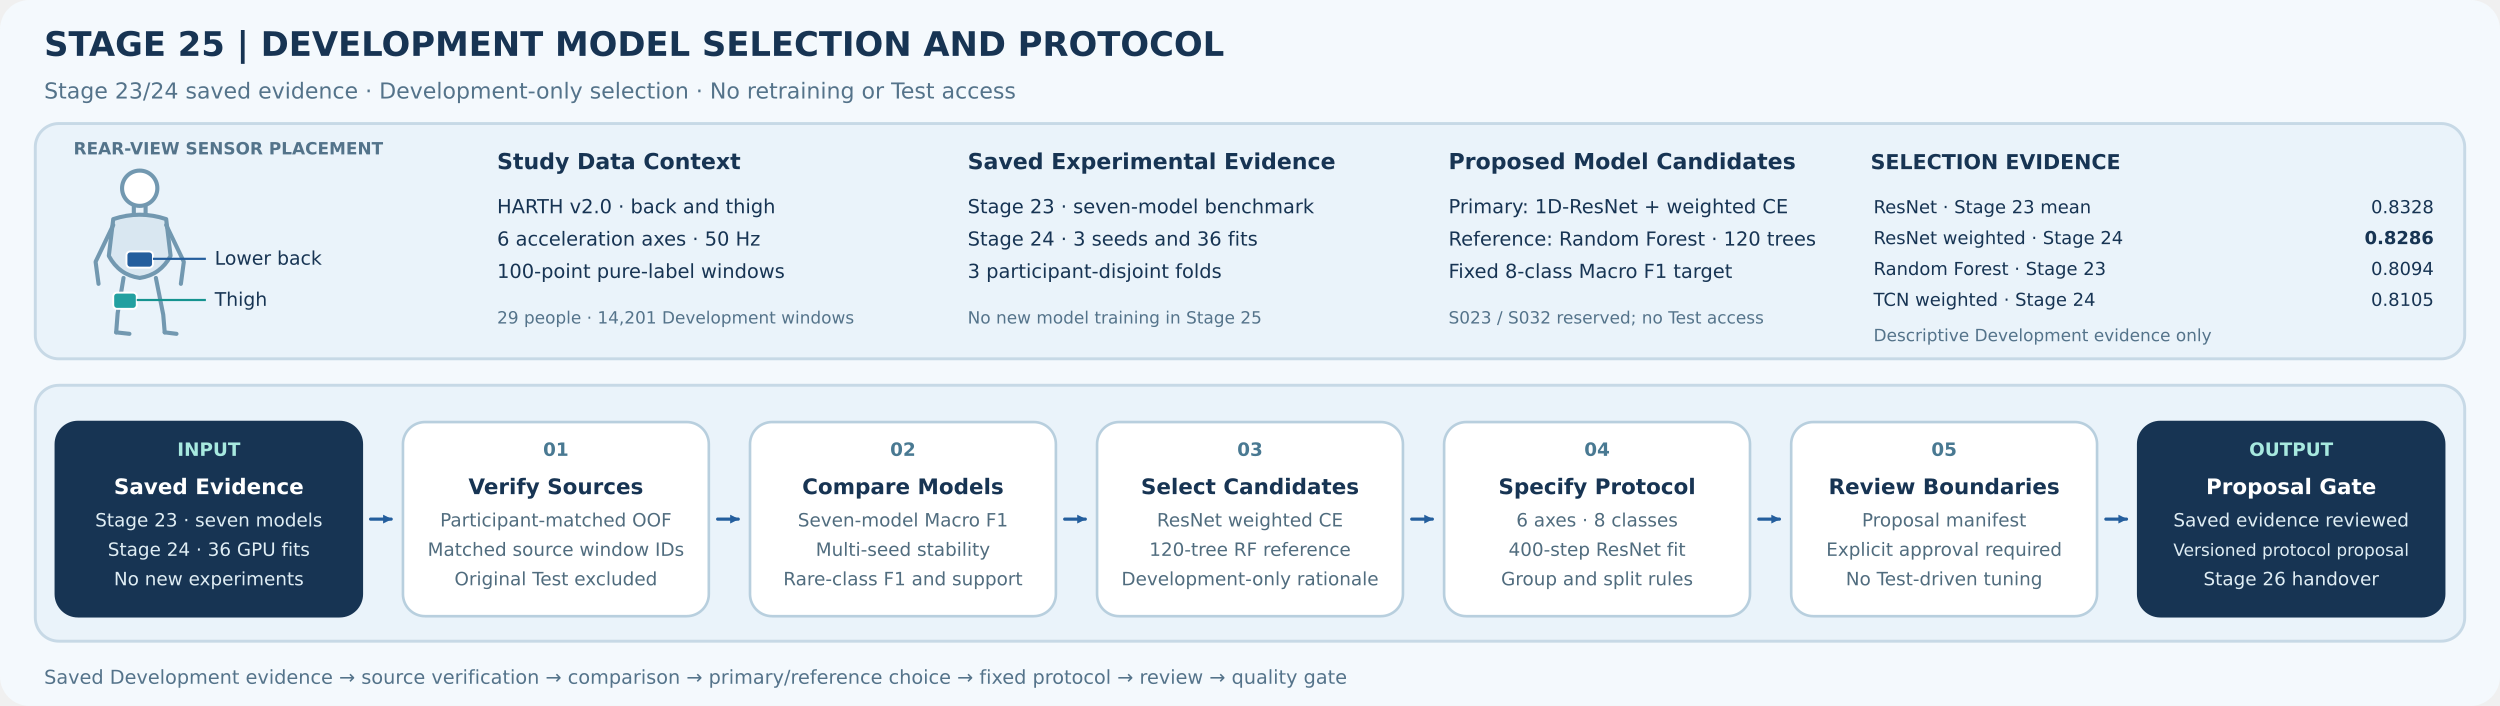
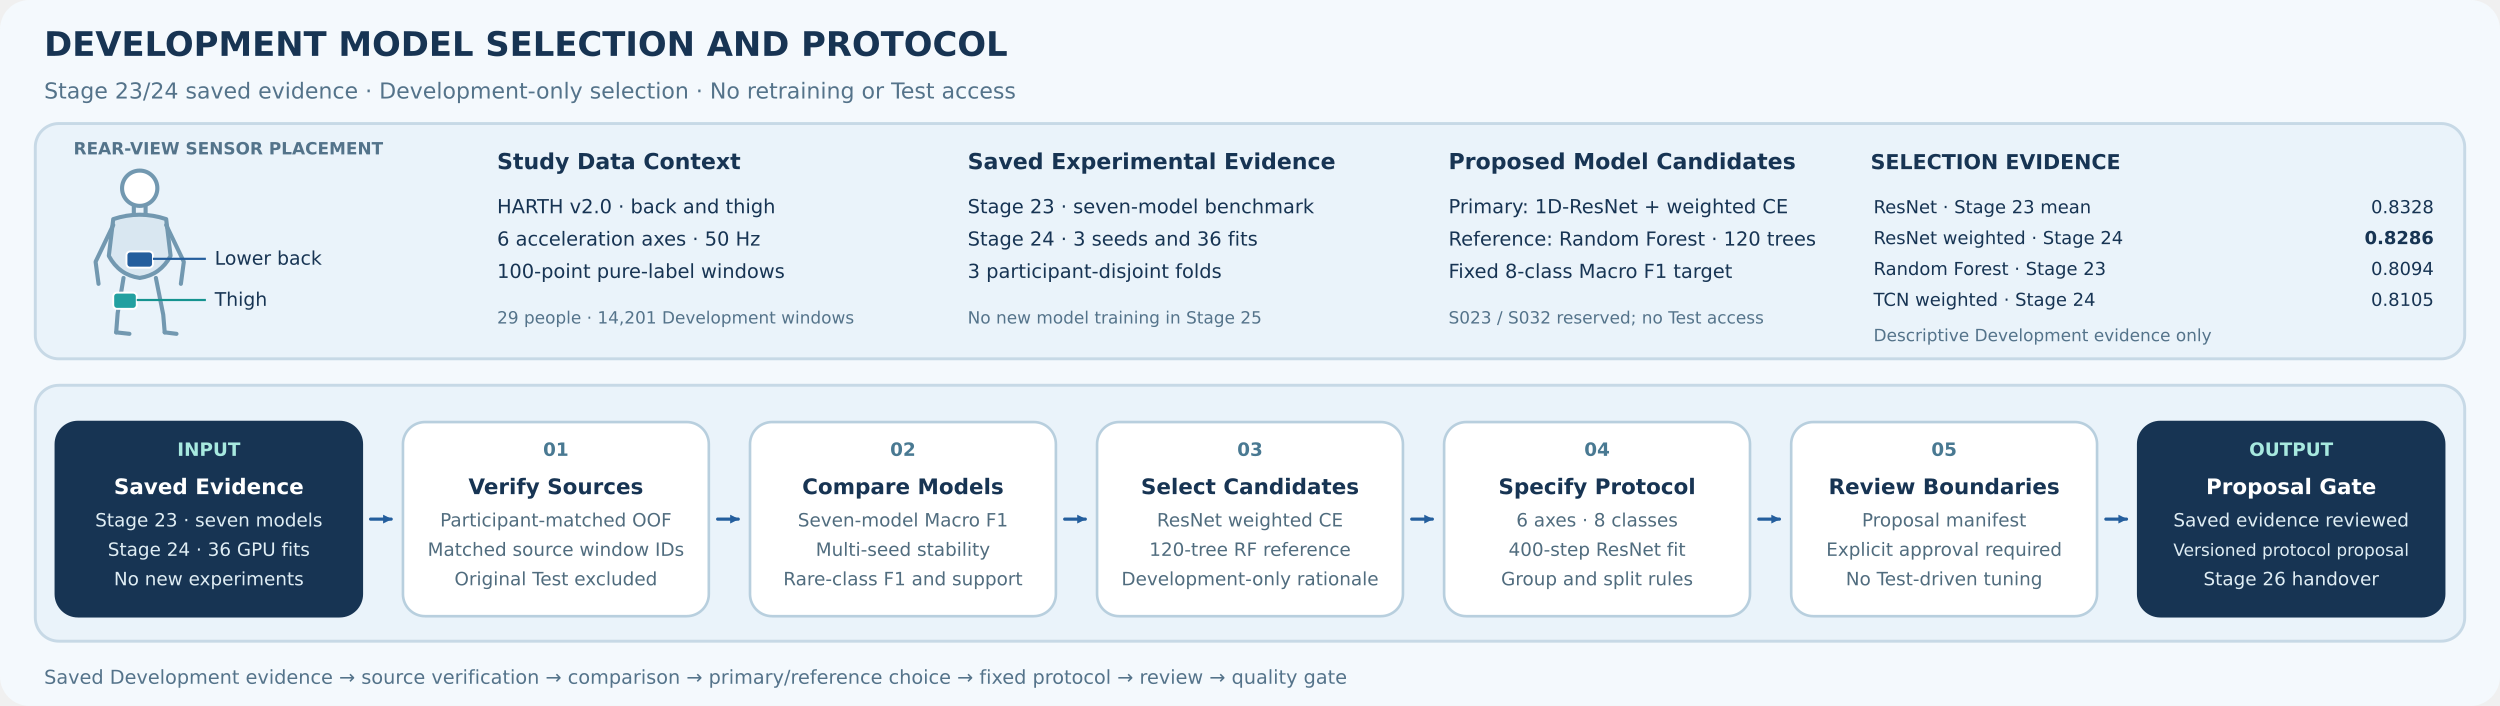
<svg xmlns="http://www.w3.org/2000/svg" width="1700" height="480" viewBox="0 0 1700 480" role="img" aria-labelledby="title desc">
  <defs>
    <marker id="small-arrow" markerUnits="userSpaceOnUse" markerWidth="6" markerHeight="6" refX="5.5" refY="3" orient="auto">
      <path d="M0 0 L6 3 L0 6 Z" fill="#245E9D" />
    </marker>
  </defs>
  <rect width="1700" height="480" rx="20" fill="#F4F9FD" />
  <g font-family="DejaVu Sans, Arial, sans-serif">
-     <text x="30" y="38" font-size="23" font-weight="700" fill="#173453">STAGE 25 | DEVELOPMENT MODEL SELECTION AND PROTOCOL</text>
+     <text x="30" y="38" font-size="23" font-weight="700" fill="#173453">DEVELOPMENT MODEL SELECTION AND PROTOCOL</text>
    <text x="30" y="67" font-size="15" fill="#54738A">Stage 23/24 saved evidence · Development-only selection · No retraining or Test access</text>
    <rect x="24" y="84" width="1652" height="160" rx="16" fill="#EAF3FA" stroke="#C7D9E6" stroke-width="2" />
    <rect x="24" y="262" width="1652" height="174" rx="16" fill="#EAF3FA" stroke="#C7D9E6" stroke-width="2" />
    <g aria-label="Rear-view two-sensor placement, completely within context panel">
      <text x="50" y="105" font-size="11.5" font-weight="700" fill="#53738A">REAR-VIEW SENSOR PLACEMENT</text>
      <g stroke="#7298B0" stroke-width="2.8" stroke-linecap="round" stroke-linejoin="round">
        <circle cx="95" cy="128" r="12" fill="#FFFFFF" />
        <path d="M91 140 L91 147 M99 140 L99 147" fill="none" />
        <path d="M77 149 Q95 143 113 149 L116 174 Q109 187 95 189 Q81 187 74 174 Z" fill="#D9E7F1" />
        <path d="M77 153 L65 178 L67 193 M113 153 L125 178 L123 193" fill="none" />
        <path d="M84 189 L80 213 L79 226 M106 189 L111 214 L112 226" fill="none" />
        <path d="M79 226 L88 227 M112 226 L120 227" fill="none" />
      </g>
      <rect x="86" y="171" width="18" height="11" rx="2.5" fill="#245E9D" stroke="#FFFFFF" stroke-width="1.3" />
      <rect x="77" y="199" width="16" height="11" rx="2.5" fill="#22A0A0" stroke="#FFFFFF" stroke-width="1.3" />
      <path d="M104 176 H140" stroke="#245E9D" stroke-width="1.5" />
      <text x="146" y="180" font-size="12.8" fill="#173453">Lower back</text>
      <path d="M93 204 H140" stroke="#15938F" stroke-width="1.5" />
      <text x="146" y="208" font-size="12.8" fill="#173453">Thigh</text>
    </g>
    <g>
      <text x="338" y="115" font-size="15" font-weight="700" fill="#173453">Study Data Context</text>
      <text x="338" y="145" font-size="13.2" fill="#173453">HARTH v2.0 · back and thigh</text>
      <text x="338" y="167" font-size="13.2" fill="#173453">6 acceleration axes · 50 Hz</text>
      <text x="338" y="189" font-size="13.2" fill="#173453">100-point pure-label windows</text>
      <text x="338" y="220" font-size="11.5" fill="#54738A">29 people · 14,201 Development windows</text>
    </g>
    <g>
      <text x="658" y="115" font-size="15" font-weight="700" fill="#173453">Saved Experimental Evidence</text>
      <text x="658" y="145" font-size="13.2" fill="#173453">Stage 23 · seven-model benchmark</text>
      <text x="658" y="167" font-size="13.2" fill="#173453">Stage 24 · 3 seeds and 36 fits</text>
      <text x="658" y="189" font-size="13.2" fill="#173453">3 participant-disjoint folds</text>
      <text x="658" y="220" font-size="11.5" fill="#54738A">No new model training in Stage 25</text>
    </g>
    <g>
      <text x="985" y="115" font-size="15" font-weight="700" fill="#173453">Proposed Model Candidates</text>
      <text x="985" y="145" font-size="13.2" fill="#173453">Primary: 1D-ResNet + weighted CE</text>
      <text x="985" y="167" font-size="13.2" fill="#173453">Reference: Random Forest · 120 trees</text>
      <text x="985" y="189" font-size="13.2" fill="#173453">Fixed 8-class Macro F1 target</text>
      <text x="985" y="220" font-size="11.5" fill="#54738A">S023 / S032 reserved; no Test access</text>
    </g>
    <g>
      <text x="1272" y="115" font-size="14" font-weight="700" fill="#173453">SELECTION EVIDENCE</text>
      <text x="1274" y="145" font-size="12.2" fill="#173453">ResNet · Stage 23 mean</text>
      <text x="1655" y="145" font-size="12.2" fill="#173453" text-anchor="end">0.8328</text>
      <text x="1274" y="166" font-size="12.2" fill="#173453">ResNet weighted · Stage 24</text>
      <text x="1655" y="166" font-size="12.2" font-weight="700" fill="#173453" text-anchor="end">0.8286</text>
      <text x="1274" y="187" font-size="12.2" fill="#173453">Random Forest · Stage 23</text>
      <text x="1655" y="187" font-size="12.2" fill="#173453" text-anchor="end">0.8094</text>
      <text x="1274" y="208" font-size="12.2" fill="#173453">TCN weighted · Stage 24</text>
      <text x="1655" y="208" font-size="12.2" fill="#173453" text-anchor="end">0.8105</text>
      <text x="1274" y="232" font-size="11.5" fill="#54738A">Descriptive Development evidence only</text>
    </g>
    <g aria-label="Six equal left-to-right connectors">
      <path d="M252 353 H266" fill="none" stroke="#245E9D" stroke-width="2.2" stroke-linecap="round" marker-end="url(#small-arrow)" />
      <path d="M488 353 H502" fill="none" stroke="#245E9D" stroke-width="2.2" stroke-linecap="round" marker-end="url(#small-arrow)" />
      <path d="M724 353 H738" fill="none" stroke="#245E9D" stroke-width="2.2" stroke-linecap="round" marker-end="url(#small-arrow)" />
      <path d="M960 353 H974" fill="none" stroke="#245E9D" stroke-width="2.2" stroke-linecap="round" marker-end="url(#small-arrow)" />
      <path d="M1196 353 H1210" fill="none" stroke="#245E9D" stroke-width="2.2" stroke-linecap="round" marker-end="url(#small-arrow)" />
      <path d="M1432 353 H1446" fill="none" stroke="#245E9D" stroke-width="2.2" stroke-linecap="round" marker-end="url(#small-arrow)" />
    </g>
    <g aria-label="Seven model-selection and protocol steps">
      <g class="process-block">
        <rect x="38" y="287" width="208" height="132" rx="15" fill="#173453" stroke="#173453" stroke-width="1.8" />
        <text x="142" y="310" text-anchor="middle" font-size="12.5" font-weight="700" fill="#A7E9DF">INPUT</text>
        <text x="142" y="336" text-anchor="middle" font-size="14.6" font-weight="700" fill="#FFFFFF">Saved Evidence</text>
        <text x="142" y="358" text-anchor="middle" font-size="12.5" fill="#DFEDF4">Stage 23 · seven models</text>
        <text x="142" y="378" text-anchor="middle" font-size="12.5" fill="#DFEDF4">Stage 24 · 36 GPU fits</text>
        <text x="142" y="398" text-anchor="middle" font-size="12.5" fill="#DFEDF4">No new experiments</text>
      </g>
      <g class="process-block">
        <rect x="274" y="287" width="208" height="132" rx="15" fill="#FFFFFF" stroke="#B8CFDE" stroke-width="1.8" />
        <text x="378" y="310" text-anchor="middle" font-size="12.5" font-weight="700" fill="#497992">01</text>
        <text x="378" y="336" text-anchor="middle" font-size="14.6" font-weight="700" fill="#173453">Verify Sources</text>
        <text x="378" y="358" text-anchor="middle" font-size="12.5" fill="#506C7E">Participant-matched OOF</text>
        <text x="378" y="378" text-anchor="middle" font-size="12.5" fill="#506C7E">Matched source window IDs</text>
        <text x="378" y="398" text-anchor="middle" font-size="12.5" fill="#506C7E">Original Test excluded</text>
      </g>
      <g class="process-block">
        <rect x="510" y="287" width="208" height="132" rx="15" fill="#FFFFFF" stroke="#B8CFDE" stroke-width="1.8" />
        <text x="614" y="310" text-anchor="middle" font-size="12.5" font-weight="700" fill="#497992">02</text>
        <text x="614" y="336" text-anchor="middle" font-size="14.6" font-weight="700" fill="#173453">Compare Models</text>
        <text x="614" y="358" text-anchor="middle" font-size="12.5" fill="#506C7E">Seven-model Macro F1</text>
        <text x="614" y="378" text-anchor="middle" font-size="12.5" fill="#506C7E">Multi-seed stability</text>
        <text x="614" y="398" text-anchor="middle" font-size="12.5" fill="#506C7E">Rare-class F1 and support</text>
      </g>
      <g class="process-block">
        <rect x="746" y="287" width="208" height="132" rx="15" fill="#FFFFFF" stroke="#B8CFDE" stroke-width="1.8" />
        <text x="850" y="310" text-anchor="middle" font-size="12.5" font-weight="700" fill="#497992">03</text>
        <text x="850" y="336" text-anchor="middle" font-size="14.6" font-weight="700" fill="#173453">Select Candidates</text>
        <text x="850" y="358" text-anchor="middle" font-size="12.5" fill="#506C7E">ResNet weighted CE</text>
        <text x="850" y="378" text-anchor="middle" font-size="12.5" fill="#506C7E">120-tree RF reference</text>
        <text x="850" y="398" text-anchor="middle" font-size="12.5" fill="#506C7E">Development-only rationale</text>
      </g>
      <g class="process-block">
        <rect x="982" y="287" width="208" height="132" rx="15" fill="#FFFFFF" stroke="#B8CFDE" stroke-width="1.8" />
        <text x="1086" y="310" text-anchor="middle" font-size="12.5" font-weight="700" fill="#497992">04</text>
        <text x="1086" y="336" text-anchor="middle" font-size="14.6" font-weight="700" fill="#173453">Specify Protocol</text>
        <text x="1086" y="358" text-anchor="middle" font-size="12.5" fill="#506C7E">6 axes · 8 classes</text>
        <text x="1086" y="378" text-anchor="middle" font-size="12.5" fill="#506C7E">400-step ResNet fit</text>
        <text x="1086" y="398" text-anchor="middle" font-size="12.5" fill="#506C7E">Group and split rules</text>
      </g>
      <g class="process-block">
        <rect x="1218" y="287" width="208" height="132" rx="15" fill="#FFFFFF" stroke="#B8CFDE" stroke-width="1.8" />
        <text x="1322" y="310" text-anchor="middle" font-size="12.5" font-weight="700" fill="#497992">05</text>
        <text x="1322" y="336" text-anchor="middle" font-size="14.6" font-weight="700" fill="#173453">Review Boundaries</text>
        <text x="1322" y="358" text-anchor="middle" font-size="12.5" fill="#506C7E">Proposal manifest</text>
        <text x="1322" y="378" text-anchor="middle" font-size="12.5" fill="#506C7E">Explicit approval required</text>
        <text x="1322" y="398" text-anchor="middle" font-size="12.5" fill="#506C7E">No Test-driven tuning</text>
      </g>
      <g class="process-block">
        <rect x="1454" y="287" width="208" height="132" rx="15" fill="#173453" stroke="#173453" stroke-width="1.8" />
        <text x="1558" y="310" text-anchor="middle" font-size="12.5" font-weight="700" fill="#A7E9DF">OUTPUT</text>
        <text x="1558" y="336" text-anchor="middle" font-size="14.6" font-weight="700" fill="#FFFFFF">Proposal Gate</text>
        <text x="1558" y="358" text-anchor="middle" font-size="12.5" fill="#DFEDF4">Saved evidence reviewed</text>
        <text x="1558" y="378" text-anchor="middle" font-size="11.5" fill="#DFEDF4">Versioned protocol proposal</text>
        <text x="1558" y="398" text-anchor="middle" font-size="12.5" fill="#DFEDF4">Stage 26 handover</text>
      </g>
    </g>
    <text x="30" y="465" font-size="13.1" fill="#54738A">Saved Development evidence → source verification → comparison → primary/reference choice → fixed protocol → review → quality gate</text>
  </g>
</svg>
